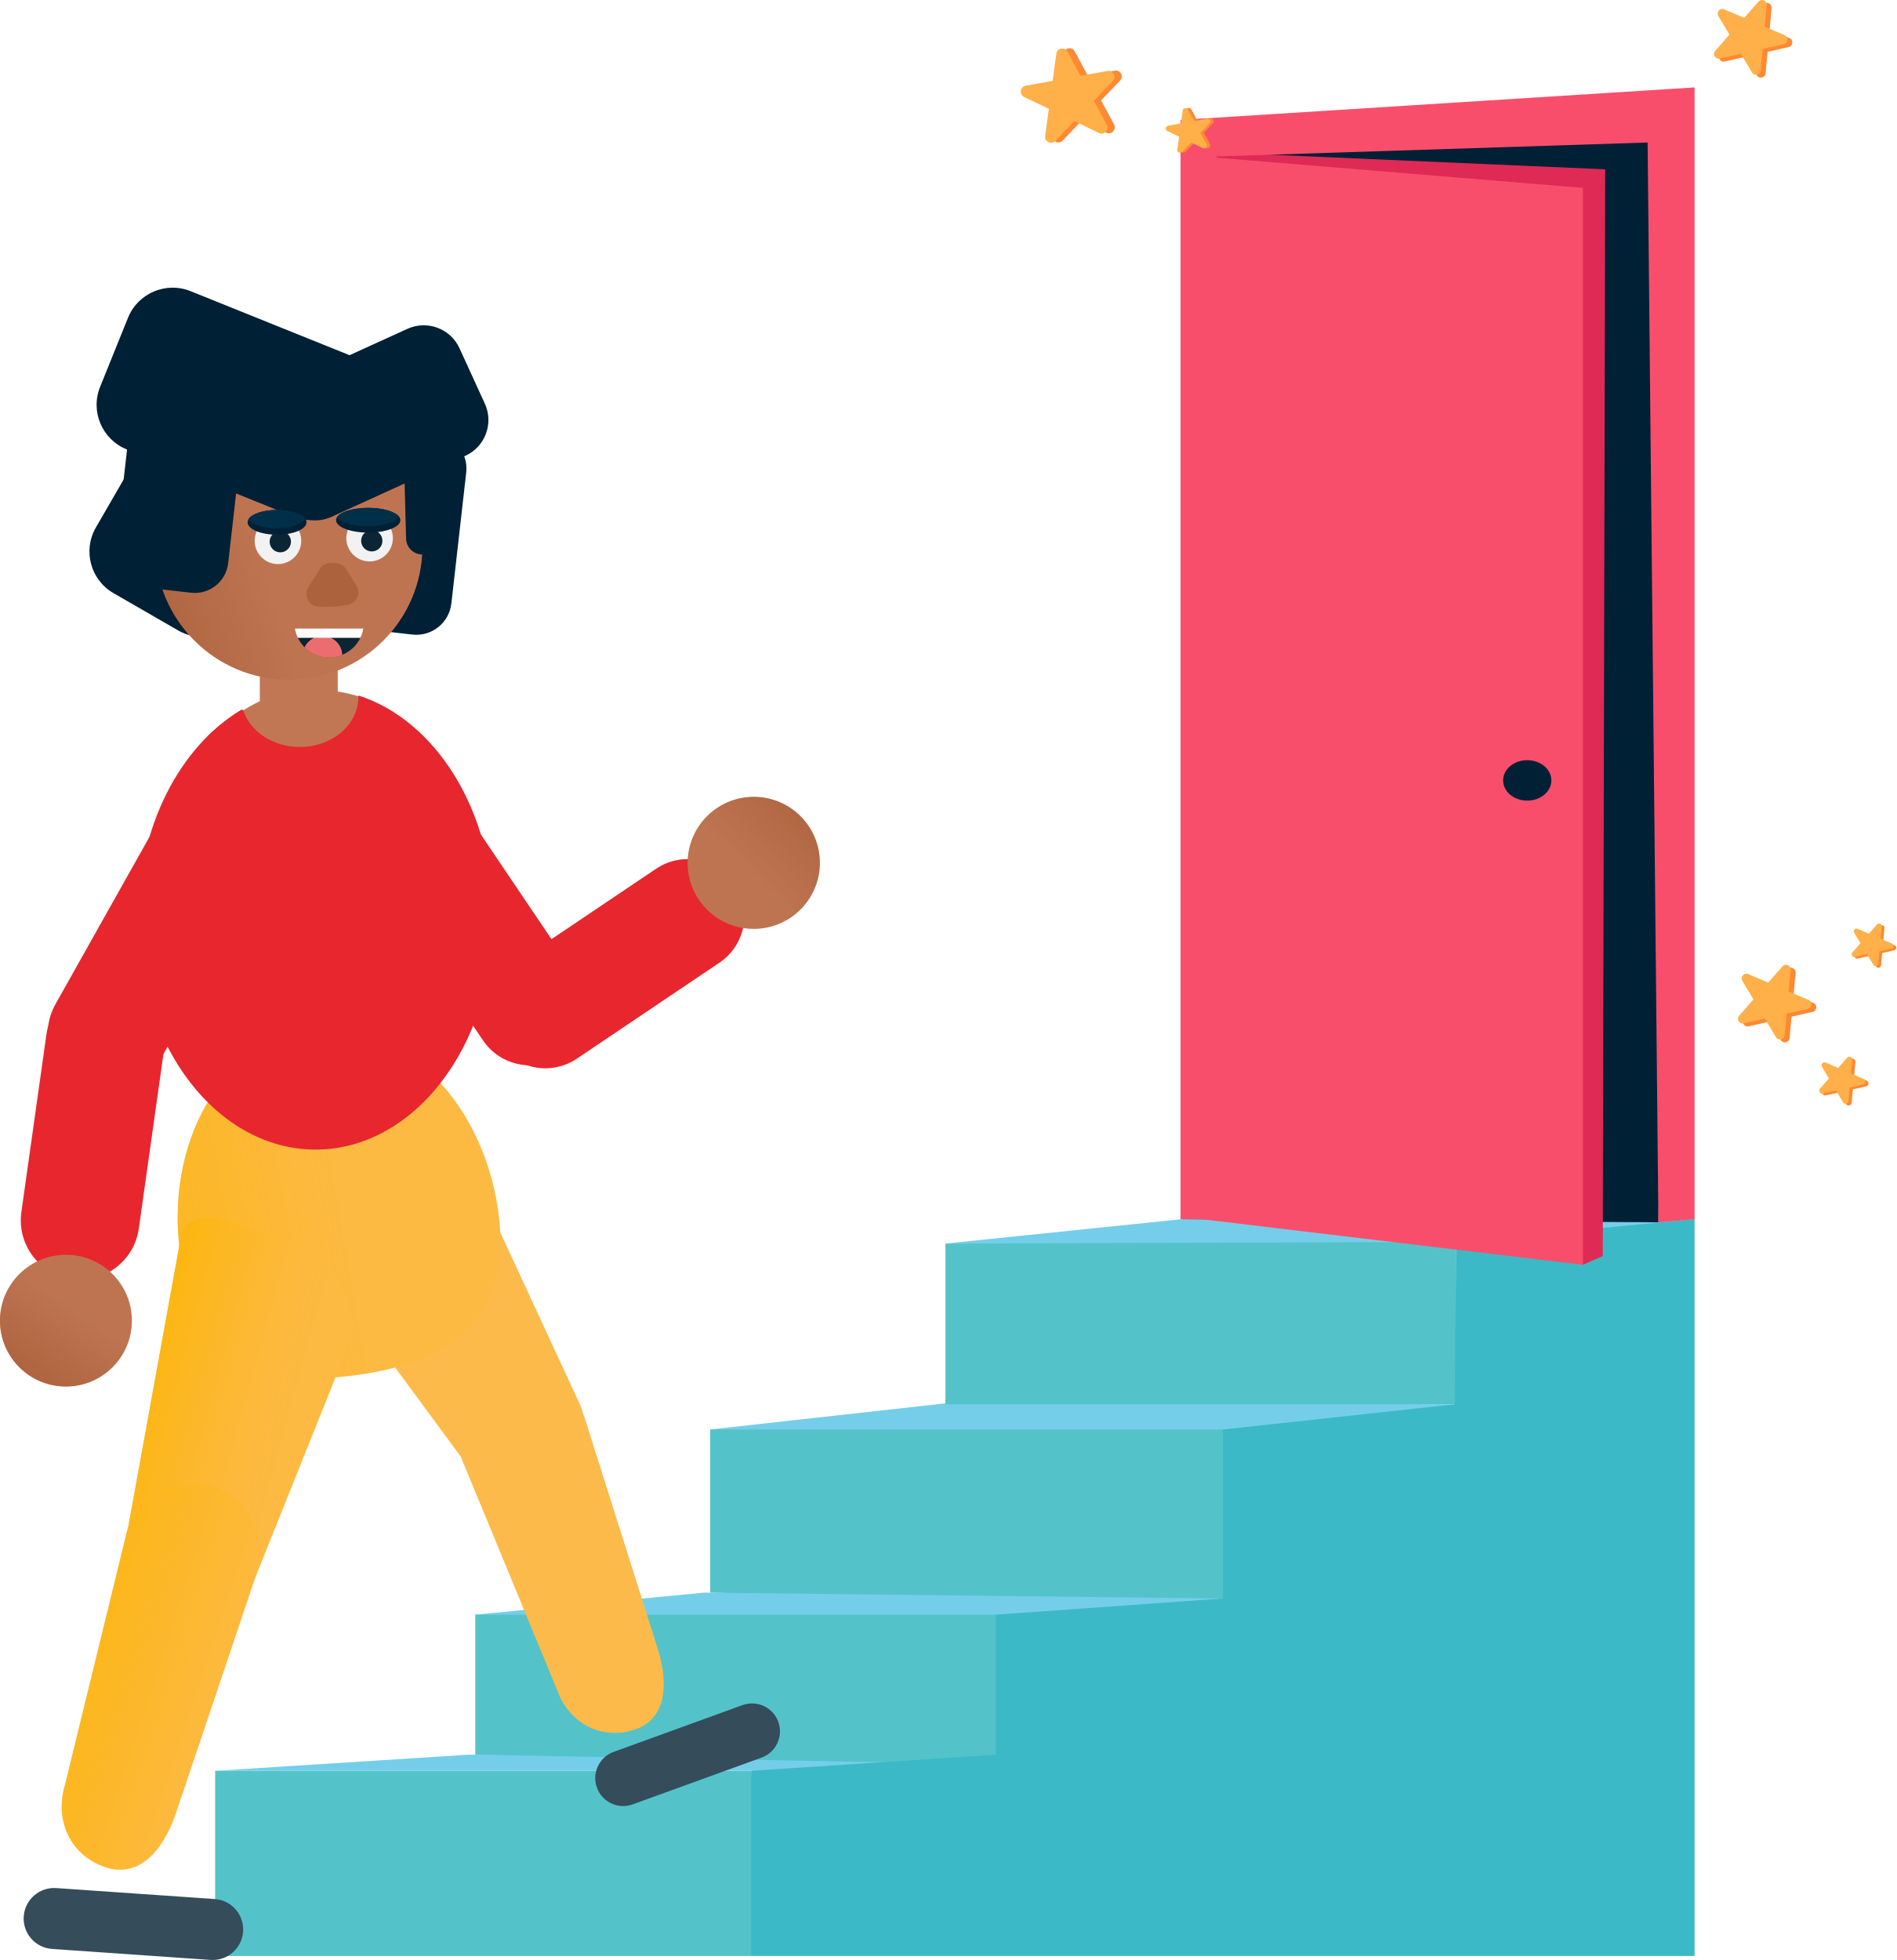
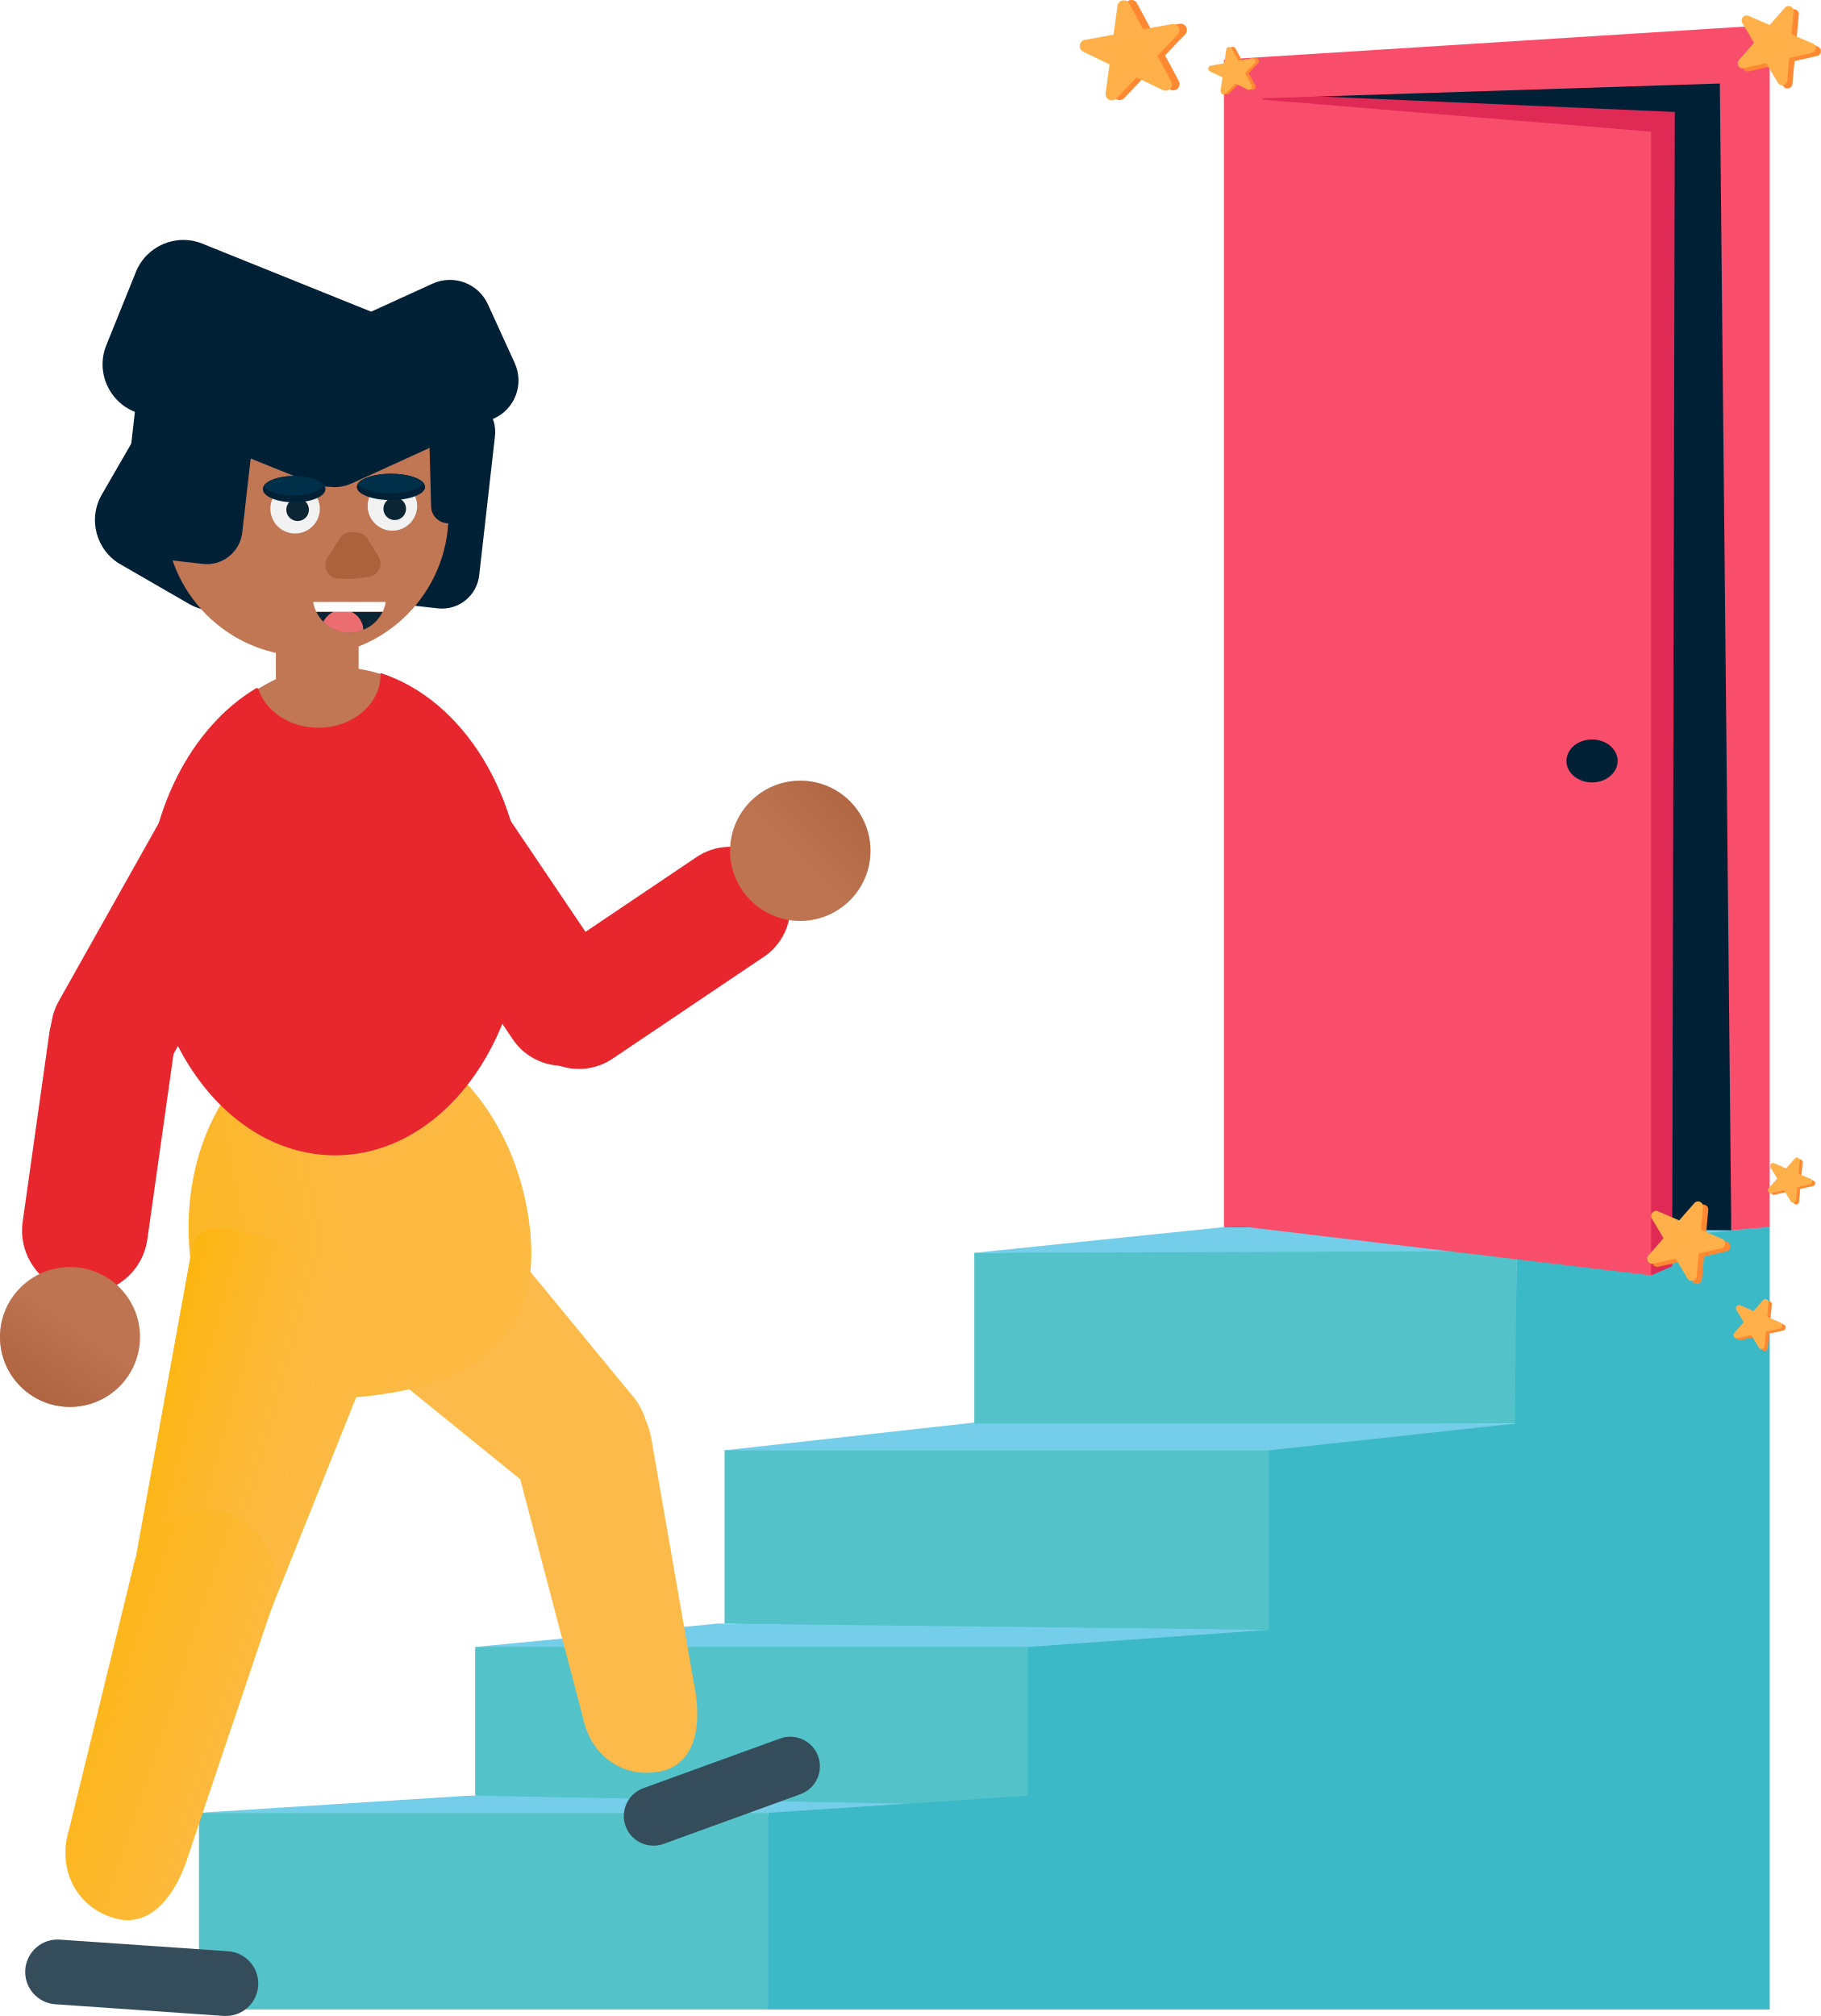
- <svg xmlns="http://www.w3.org/2000/svg" xmlns:xlink="http://www.w3.org/1999/xlink" id="Layer_2" data-name="Layer 2" viewBox="0 0 1196 1236">
+ <svg xmlns="http://www.w3.org/2000/svg" xmlns:xlink="http://www.w3.org/1999/xlink" id="Layer_2" data-name="Layer 2" viewBox="0 0 1445 1600">
  <defs>
    <style>
      .cls-1 {
        fill: #c17754;
      }

-       .cls-1, .cls-2, .cls-3, .cls-4, .cls-5, .cls-6, .cls-7, .cls-8, .cls-9, .cls-10, .cls-11, .cls-12, .cls-13, .cls-14, .cls-15, .cls-16, .cls-17, .cls-18, .cls-19, .cls-20, .cls-21, .cls-22, .cls-23, .cls-24, .cls-25, .cls-26 {
+       .cls-1, .cls-2, .cls-3, .cls-4, .cls-5, .cls-6, .cls-7, .cls-8, .cls-9, .cls-10, .cls-11, .cls-12, .cls-13, .cls-14, .cls-15, .cls-16, .cls-17, .cls-18, .cls-19, .cls-20, .cls-21, .cls-22, .cls-23, .cls-24, .cls-25 {
        stroke-width: 0px;
      }

      .cls-2 {
        fill: #002f49;
      }

      .cls-3 {
        fill: url(#linear-gradient);
      }

      .cls-4 {
        fill: #0c2535;
      }

      .cls-5 {
        fill: #f2f2f2;
      }

+       .cls-26 {
+         filter: url(#luminosity-noclip-5);
+       }
+ 
      .cls-6 {
-         fill: url(#linear-gradient-6);
+         fill: #3cb9c6;
      }

      .cls-27 {
-         filter: url(#luminosity-noclip-5);
+         mask: url(#mask-2);
      }

      .cls-7 {
-         fill: #3cb9c6;
+         fill: #74ceea;
      }

      .cls-28 {
-         mask: url(#mask-2);
+         mask: url(#mask-3);
      }

      .cls-8 {
-         fill: #74ceea;
+         fill: url(#linear-gradient-5);
+       }
+ 
+       .cls-9 {
+         fill: #fefefe;
+       }
+ 
+       .cls-10 {
+         fill: #fb836a;
+       }
+ 
+       .cls-11 {
+         fill: #ad623e;
+       }
+ 
+       .cls-12 {
+         fill: #53c3c9;
+       }
+ 
+       .cls-13 {
+         fill: #354c5a;
+       }
+ 
+       .cls-14 {
+         fill: url(#linear-gradient-2);
      }

      .cls-29 {
-         mask: url(#mask-3);
-       }
- 
-       .cls-9 {
-         fill: url(#linear-gradient-5);
-       }
- 
-       .cls-10 {
-         fill: #fefefe;
-       }
- 
-       .cls-11 {
-         fill: #fb836a;
-       }
- 
-       .cls-12 {
-         fill: #ad623e;
+         filter: url(#luminosity-noclip-4);
      }

      .cls-30 {
-         mask: url(#mask-5);
-       }
- 
-       .cls-13 {
-         fill: #53c3c9;
-       }
- 
-       .cls-14 {
-         fill: #354c5a;
+         mask: url(#mask-4);
      }

      .cls-15 {
-         fill: url(#linear-gradient-2);
+         fill: url(#linear-gradient-3);
+       }
+ 
+       .cls-16 {
+         fill: #fdb500;
+       }
+ 
+       .cls-17 {
+         fill: #f94e6b;
+       }
+ 
+       .cls-18 {
+         fill: #f83;
+       }
+ 
+       .cls-19 {
+         fill: #002036;
+       }
+ 
+       .cls-20 {
+         fill: #ec6d6f;
+       }
+ 
+       .cls-21 {
+         fill: #ffb049;
+       }
+ 
+       .cls-22 {
+         fill: #de2a55;
      }

      .cls-31 {
-         filter: url(#luminosity-noclip-4);
+         filter: url(#luminosity-noclip);
      }

      .cls-32 {
-         filter: url(#luminosity-noclip-6);
+         mask: url(#mask-1);
      }

      .cls-33 {
-         mask: url(#mask-4);
-       }
- 
-       .cls-16 {
-         fill: url(#linear-gradient-3);
-       }
- 
-       .cls-17 {
-         fill: #fdb500;
-       }
- 
-       .cls-18 {
-         fill: #f94e6b;
-       }
- 
-       .cls-19 {
-         fill: #f83;
-       }
- 
-       .cls-20 {
-         fill: #002036;
-       }
- 
-       .cls-21 {
-         fill: #ec6d6f;
-       }
- 
-       .cls-22 {
-         fill: #ffb049;
+         mask: url(#mask);
      }

      .cls-23 {
-         fill: #de2a55;
+         fill: #fcba4b;
      }

      .cls-34 {
-         filter: url(#luminosity-noclip);
+         filter: url(#luminosity-noclip-2);
+       }
+ 
+       .cls-24 {
+         fill: url(#linear-gradient-4);
+       }
+ 
+       .cls-25 {
+         fill: #e8262e;
      }

      .cls-35 {
-         mask: url(#mask-1);
-       }
- 
-       .cls-36 {
-         mask: url(#mask);
-       }
- 
-       .cls-24 {
-         fill: #fcba4b;
-       }
- 
-       .cls-37 {
-         filter: url(#luminosity-noclip-2);
-       }
- 
-       .cls-25 {
-         fill: url(#linear-gradient-4);
-       }
- 
-       .cls-26 {
-         fill: #e8262e;
-       }
- 
-       .cls-38 {
        filter: url(#luminosity-noclip-3);
      }
    </style>
-     <filter id="luminosity-noclip" x="100.89" y="648.34" width="261.11" height="260.08" color-interpolation-filters="sRGB" filterUnits="userSpaceOnUse">
-       <feFlood flood-color="#fff" result="bg" />
-       <feBlend in="SourceGraphic" in2="bg" />
-     </filter>
-     <linearGradient id="linear-gradient" x1="-2.59" y1="821.47" x2="269.07" y2="774.01" gradientUnits="userSpaceOnUse">
+     <filter id="luminosity-noclip" x="134.78" y="814.52" width="348.81" height="347.62" color-interpolation-filters="sRGB" filterUnits="userSpaceOnUse">
+       <feFlood flood-color="#fff" result="bg" />
+       <feBlend in="SourceGraphic" in2="bg" />
+     </filter>
+     <linearGradient id="linear-gradient" x1="-3.48" y1="1045.91" x2="359.45" y2="982.5" gradientUnits="userSpaceOnUse">
      <stop offset="0" stop-color="#fff" />
      <stop offset=".44" stop-color="#858383" />
      <stop offset=".81" stop-color="#231f20" />
    </linearGradient>
-     <mask id="mask" x="100.89" y="648.34" width="261.11" height="260.08" maskUnits="userSpaceOnUse">
+     <mask id="mask" x="134.78" y="814.52" width="348.81" height="347.62" maskUnits="userSpaceOnUse">
+       <g class="cls-31">
+         <rect class="cls-3" x="134.78" y="820.42" width="348.81" height="341.73" />
+       </g>
+     </mask>
+     <filter id="luminosity-noclip-2" x="524.75" y="548.11" width="183.52" height="216.36" color-interpolation-filters="sRGB" filterUnits="userSpaceOnUse">
+       <feFlood flood-color="#fff" result="bg" />
+       <feBlend in="SourceGraphic" in2="bg" />
+     </filter>
+     <linearGradient id="linear-gradient-2" x1="673.29" y1="600.48" x2="593.72" y2="678.7" xlink:href="#linear-gradient" />
+     <mask id="mask-1" x="524.75" y="548.11" width="183.52" height="216.36" maskUnits="userSpaceOnUse">
      <g class="cls-34">
-         <rect class="cls-3" x="100.89" y="652.75" width="261.11" height="255.67" />
-       </g>
-     </mask>
-     <filter id="luminosity-noclip-2" x="392.81" y="449.02" width="137.37" height="161.87" color-interpolation-filters="sRGB" filterUnits="userSpaceOnUse">
-       <feFlood flood-color="#fff" result="bg" />
-       <feBlend in="SourceGraphic" in2="bg" />
-     </filter>
-     <linearGradient id="linear-gradient-2" x1="503.99" y1="488.18" x2="444.44" y2="546.72" xlink:href="#linear-gradient" />
-     <mask id="mask-1" x="392.81" y="449.02" width="137.37" height="161.87" maskUnits="userSpaceOnUse">
-       <g class="cls-37">
-         <rect class="cls-15" x="392.81" y="449.02" width="137.37" height="161.87" />
-       </g>
-     </mask>
-     <filter id="luminosity-noclip-3" x="-57.19" y="725.87" width="188.38" height="174.98" color-interpolation-filters="sRGB" filterUnits="userSpaceOnUse">
-       <feFlood flood-color="#fff" result="bg" />
-       <feBlend in="SourceGraphic" in2="bg" />
-     </filter>
-     <linearGradient id="linear-gradient-3" x1="-25.41" y1="903.48" x2="64.41" y2="773.79" gradientUnits="userSpaceOnUse">
+         <rect class="cls-14" x="524.75" y="548.11" width="183.52" height="216.36" />
+       </g>
+     </mask>
+     <filter id="luminosity-noclip-3" x="-76.4" y="918.15" width="251.66" height="233.89" color-interpolation-filters="sRGB" filterUnits="userSpaceOnUse">
+       <feFlood flood-color="#fff" result="bg" />
+       <feBlend in="SourceGraphic" in2="bg" />
+     </filter>
+     <linearGradient id="linear-gradient-3" x1="-33.97" y1="1155.52" x2="86.05" y2="982.22" gradientUnits="userSpaceOnUse">
      <stop offset=".3" stop-color="#fff" />
      <stop offset=".51" stop-color="#858383" />
      <stop offset=".68" stop-color="#231f20" />
    </linearGradient>
-     <mask id="mask-2" x="-57.19" y="725.87" width="188.38" height="174.98" maskUnits="userSpaceOnUse">
-       <g class="cls-38">
-         <rect class="cls-16" x="-57.19" y="725.87" width="188.38" height="174.98" />
-       </g>
-     </mask>
-     <filter id="luminosity-noclip-4" x="4.93" y="742.01" width="253.53" height="317.19" color-interpolation-filters="sRGB" filterUnits="userSpaceOnUse">
-       <feFlood flood-color="#fff" result="bg" />
-       <feBlend in="SourceGraphic" in2="bg" />
-     </filter>
-     <linearGradient id="linear-gradient-4" x1="64.54" y1="882.15" x2="176.62" y2="912.94" gradientUnits="userSpaceOnUse">
+     <mask id="mask-2" x="-76.4" y="918.15" width="251.66" height="233.89" maskUnits="userSpaceOnUse">
+       <g class="cls-35">
+         <rect class="cls-15" x="-76.4" y="918.15" width="251.66" height="233.89" />
+       </g>
+     </mask>
+     <filter id="luminosity-noclip-4" x="6.59" y="939.72" width="338.69" height="423.96" color-interpolation-filters="sRGB" filterUnits="userSpaceOnUse">
+       <feFlood flood-color="#fff" result="bg" />
+       <feBlend in="SourceGraphic" in2="bg" />
+     </filter>
+     <linearGradient id="linear-gradient-4" x1="86.21" y1="1127.05" x2="235.95" y2="1168.19" gradientUnits="userSpaceOnUse">
      <stop offset="0" stop-color="#fff" />
      <stop offset=".09" stop-color="#e3e2e3" />
      <stop offset=".34" stop-color="#9f9e9e" />
      <stop offset=".56" stop-color="#6a6768" />
      <stop offset=".75" stop-color="#434040" />
      <stop offset=".91" stop-color="#2b2728" />
      <stop offset="1" stop-color="#231f20" />
    </linearGradient>
-     <mask id="mask-3" x="4.93" y="742.01" width="253.53" height="317.19" maskUnits="userSpaceOnUse">
-       <g class="cls-31">
-         <rect class="cls-25" x="4.93" y="742.01" width="253.53" height="317.19" />
-       </g>
-     </mask>
-     <filter id="luminosity-noclip-5" x="-46.58" y="880.68" width="246.46" height="300.05" color-interpolation-filters="sRGB" filterUnits="userSpaceOnUse">
-       <feFlood flood-color="#fff" result="bg" />
-       <feBlend in="SourceGraphic" in2="bg" />
-     </filter>
-     <linearGradient id="linear-gradient-5" x1="-.85" y1="1005.3" x2="153.12" y2="1055.78" gradientUnits="userSpaceOnUse">
+     <mask id="mask-3" x="6.59" y="939.72" width="338.69" height="423.96" maskUnits="userSpaceOnUse">
+       <g class="cls-29">
+         <rect class="cls-24" x="6.59" y="939.72" width="338.69" height="423.96" />
+       </g>
+     </mask>
+     <filter id="luminosity-noclip-5" x="-62.23" y="1125.08" width="329.25" height="401.04" color-interpolation-filters="sRGB" filterUnits="userSpaceOnUse">
+       <feFlood flood-color="#fff" result="bg" />
+       <feBlend in="SourceGraphic" in2="bg" />
+     </filter>
+     <linearGradient id="linear-gradient-5" x1="-1.15" y1="1291.65" x2="204.57" y2="1359.1" gradientUnits="userSpaceOnUse">
      <stop offset="0" stop-color="#fff" />
      <stop offset=".54" stop-color="#858383" />
      <stop offset="1" stop-color="#231f20" />
    </linearGradient>
-     <mask id="mask-4" x="-46.58" y="880.68" width="246.46" height="300.05" maskUnits="userSpaceOnUse">
-       <g class="cls-27">
-         <rect class="cls-9" x="-46.58" y="880.68" width="246.46" height="300.05" />
-       </g>
-     </mask>
-     <filter id="luminosity-noclip-6" x="52.91" y="249.83" width="282.32" height="193.14" color-interpolation-filters="sRGB" filterUnits="userSpaceOnUse">
-       <feFlood flood-color="#fff" result="bg" />
-       <feBlend in="SourceGraphic" in2="bg" />
-     </filter>
-     <linearGradient id="linear-gradient-6" x1="81.81" y1="382.59" x2="189.86" y2="347.76" xlink:href="#linear-gradient" />
-     <mask id="mask-5" x="52.91" y="249.83" width="282.32" height="193.14" maskUnits="userSpaceOnUse">
-       <g class="cls-32">
-         <rect class="cls-6" x="52.91" y="249.83" width="282.32" height="193.14" />
+     <mask id="mask-4" x="-62.23" y="1125.08" width="329.25" height="401.04" maskUnits="userSpaceOnUse">
+       <g class="cls-26">
+         <rect class="cls-8" x="-62.23" y="1125.08" width="329.25" height="401.04" />
      </g>
    </mask>
  </defs>
  <g id="Layer_1-2" data-name="Layer 1">
    <g>
      <g>
-         <polygon class="cls-8" points="1046.92 786.69 1068.79 768.82 745.43 768.82 596.28 784.21 1046.92 786.69" />
-         <path class="cls-8" d="M480.54,950.31c-1.19-.4-32.61-48.85-32.61-48.85l149.95-16.68,319.58.79-135.43,26.21" />
-         <polyline class="cls-13" points="927.69 886.97 917.45 885.58 596.28 885.58 596.28 784.21 918.45 783.12 918.45 871.18" />
-         <polygon class="cls-13" points="790.77 943.56 771.28 901.46 447.92 901.46 447.92 1004.36 776.46 1011.86 790.77 943.56" />
-         <polygon class="cls-13" points="484.91 1220.76 473.78 1233.46 135.7 1233.46 135.7 1116.71 473.78 1116.71 484.91 1220.76" />
-         <polyline class="cls-8" points="320.05 1040.06 299.77 1018.22 444.15 1004.32 771.28 1008.04 664.89 1029.93" />
-         <polygon class="cls-8" points="656.74 1128.62 628.1 1106.53 295.59 1106.53 135.7 1116.71 473.78 1116.71 656.74 1128.62" />
-         <polyline class="cls-13" points="686.37 1116.71 628.1 1018.22 299.77 1018.22 299.77 1106.53 684.58 1113.68" />
-         <polygon class="cls-7" points="1068.79 768.82 1068.79 1233.46 473.78 1233.46 473.78 1116.71 628.1 1106.53 628.1 1018.22 771.28 1008.04 771.28 901.46 917.45 885.58 918.45 783.12 1068.79 768.82" />
-       </g>
-       <rect class="cls-14" x="372.86" y="1088.93" width="121.68" height="35.21" rx="17.61" ry="17.61" transform="translate(-351.55 214.41) rotate(-19.95)" />
-       <rect class="cls-14" x="14.8" y="1194.05" width="138.69" height="38.48" rx="19.24" ry="19.24" transform="translate(83.99 -2.91) rotate(3.96)" />
-       <path class="cls-24" d="M347.24,937.11h0c-19.91,10.62-44.66,3.12-55.3-16.76l-98.71-133.99c-10.64-19.87,23.17-45.92,43.08-56.54h0c19.91-10.62,54.23-3.6,64.86,16.28l62.85,135.79c10.64,19.87,3.12,44.6-16.78,55.22Z" />
-       <path class="cls-24" d="M400.73,1090.57h0c-21.33,7.35-42.21-4.07-49.57-25.37l-59.7-144.54c-7.36-21.3,3.96-44.53,25.29-51.88h0c21.33-7.35,44.6,3.95,51.96,25.25l45.24,142.87c7.36,21.3,8.11,46.32-13.22,53.67Z" />
-       <path class="cls-26" d="M304.62,656.04l-99.45-147.34c-11.05-16.37-6.72-38.58,9.67-49.61h0c16.37-11.02,38.58-6.7,49.62,9.65l99.45,147.34c11.05,16.37,6.72,38.58-9.67,49.61h0c-16.37,11.02-38.58,6.7-49.62-9.65Z" />
-       <path class="cls-26" d="M323.94,608.32l89.84-60.46c16.37-11.02,38.58-6.69,49.61,9.65h0c11.05,16.36,6.72,38.58-9.67,49.6l-89.84,60.46c-16.37,11.02-38.58,6.69-49.61-9.65h0c-11.05-16.36-6.72-38.58,9.67-49.6Z" />
-       <path class="cls-26" d="M34.96,633.3l91.04-162.02c10.1-17.98,32.88-24.38,50.88-14.3h.01c18.02,10.1,24.43,32.88,14.32,50.88l-91.04,162.02c-10.1,17.98-32.88,24.38-50.88,14.3h-.01c-18.02-10.1-24.43-32.88-14.32-50.88Z" />
-       <rect class="cls-26" x="-35.48" y="676.23" width="187.79" height="74.8" rx="37.37" ry="37.37" transform="translate(-656.38 671.73) rotate(-81.97)" />
-       <path class="cls-24" d="M314.04,762.52c10.41,70.7-31.63,96.18-86.92,104.29-55.29,8.11-102.89-4.2-113.3-74.9-10.41-70.7,25.98-134.6,81.27-142.72,55.29-8.11,108.55,42.62,118.96,113.33Z" />
-       <g class="cls-36">
-         <path class="cls-17" d="M314.04,762.52c10.41,70.7-31.63,96.18-86.92,104.29-55.29,8.11-102.89-4.2-113.3-74.9-10.41-70.7,25.98-134.6,81.27-142.72,55.29-8.11,108.55,42.62,118.96,113.33Z" />
-       </g>
-       <path class="cls-1" d="M226.95,440.56c0,17.76-16.95,32.16-37.87,32.16-17.88,0-34.78-8.86-38.75-23,3.77-2.2,9.57-5.8,13.54-7.46v-36.74h49.15v30.56c4.73.74,9.36,1.84,13.88,3.3.03.38.04.78.04,1.17Z" />
-       <path class="cls-26" d="M311.12,579.63c0,80.25-50.19,145.31-112.08,145.31s-112.09-65.06-112.09-145.31c0-58.55,26.7-109,65.19-132.01.53-.32,1.21-.04,1.4.55,4.35,13.2,18.62,22.88,35.56,22.88,20.4,0,36.92-14.05,36.92-31.36,0-.37-.01-.76-.04-1.14,48.88,15.64,85.13,72.87,85.13,141.08Z" />
-       <ellipse class="cls-1" cx="475.39" cy="544.14" rx="41.68" ry="41.62" />
-       <g class="cls-35">
-         <ellipse class="cls-12" cx="475.39" cy="544.14" rx="41.68" ry="41.62" />
-       </g>
-       <ellipse class="cls-1" cx="41.59" cy="832.82" rx="41.59" ry="41.52" />
+         <polygon class="cls-7" points="1375.19 997.65 1404.42 973.76 972.44 973.76 773.19 994.33 1375.19 997.65" />
+         <path class="cls-7" d="M618.57,1216.34c-1.59-.53-43.57-65.29-43.57-65.29l200.31-22.29,426.93,1.06-180.92,35.03" />
+         <polyline class="cls-12" points="1215.93 1131.68 1202.24 1129.82 773.19 1129.82 773.19 994.33 1203.57 992.87 1203.57 1110.58" />
+         <polygon class="cls-12" points="1033.01 1207.32 1006.98 1151.05 575 1151.05 575 1288.59 1013.89 1298.62 1033.01 1207.32" />
+         <polygon class="cls-12" points="624.42 1577.82 609.54 1594.81 157.91 1594.81 157.91 1438.75 609.54 1438.75 624.42 1577.82" />
+         <polyline class="cls-7" points="377.08 1307.11 569.96 1288.53 1006.98 1293.51 864.85 1322.77" />
+         <polygon class="cls-7" points="853.95 1454.67 815.7 1425.15 371.5 1425.15 157.91 1438.75 609.54 1438.75 853.95 1454.67" />
+         <polyline class="cls-12" points="893.54 1438.75 815.7 1307.11 377.08 1307.11 377.08 1425.15 891.15 1434.71" />
+         <polygon class="cls-6" points="1404.42 973.76 1404.42 1594.81 609.54 1594.81 609.54 1438.75 815.7 1425.15 815.7 1307.11 1006.98 1293.51 1006.98 1151.05 1202.24 1129.82 1203.57 992.87 1404.42 973.76" />
+       </g>
+       <rect class="cls-13" x="491.62" y="1398.02" width="162.56" height="47.06" rx="23.53" ry="23.53" transform="translate(-450.89 280.99) rotate(-19.96)" />
+       <rect class="cls-13" x="19.78" y="1543.93" width="185.28" height="51.44" rx="25.71" ry="25.71" transform="translate(108.72 -4.02) rotate(3.96)" />
+       <path class="cls-23" d="M497.07,1182.76h0c-22.15,20.45-56.68,19.09-77.13-3.02l-172.76-140.01c-20.45-22.12,14.48-67.2,36.63-87.65h0c22.15-20.45,68.88-22.94,89.33-.82l127.01,154.43c20.45,22.12,19.07,56.63-3.08,77.07Z" />
+       <path class="cls-23" d="M523.81,1405.91h0c-29.56,5.93-55.15-12.94-61.09-42.47l-53.22-202.12c-5.94-29.53,13.2-58.28,42.75-64.2h0c29.56-5.93,58.34,13.21,64.28,42.74l34.37,197.33c5.94,29.53,2.47,62.8-27.09,68.73Z" />
+       <path class="cls-25" d="M406.93,824.82l-132.86-196.94c-14.76-21.88-8.97-51.57,12.92-66.31h.01c21.87-14.73,51.54-8.96,66.28,12.9l132.86,196.94c14.76,21.88,8.97,51.57-12.92,66.31h-.01c-21.87,14.73-51.54,8.96-66.28-12.9Z" />
+       <path class="cls-25" d="M432.75,761.03l120.02-80.81c21.87-14.72,51.53-8.95,66.28,12.9h0c14.76,21.87,8.97,51.56-12.92,66.3l-120.02,80.81c-21.87,14.72-51.53,8.95-66.28-12.9h0c-14.76-21.87-8.97-51.56,12.92-66.3Z" />
+       <path class="cls-25" d="M46.7,794.43l121.62-216.56c13.5-24.04,43.93-32.59,67.98-19.11h.02c24.07,13.5,32.64,43.95,19.13,68.01l-121.62,216.56c-13.5,24.04-43.93,32.59-67.98,19.11h-.02c-24.07-13.5-32.64-43.95-19.13-68.01Z" />
+       <rect class="cls-25" x="-47.47" y="851.83" width="250.99" height="99.92" rx="49.94" ry="49.94" transform="translate(-825.82 853.09) rotate(-81.97)" />
+       <path class="cls-23" d="M419.53,967.14c13.9,94.5-42.26,128.55-116.12,139.39-73.86,10.85-137.46-5.61-151.36-100.12-13.9-94.5,34.7-179.91,108.56-190.75,73.86-10.85,145.01,56.97,158.92,151.48Z" />
+       <g class="cls-33">
+         <path class="cls-16" d="M419.53,967.14c13.9,94.5-42.26,128.55-116.12,139.39-73.86,10.85-137.46-5.61-151.36-100.12-13.9-94.5,34.7-179.91,108.56-190.75,73.86-10.85,145.01,56.97,158.92,151.48Z" />
+       </g>
+       <path class="cls-1" d="M303.19,536.81c0,23.74-22.64,42.99-50.59,42.99-23.88,0-46.46-11.84-51.76-30.74,5.04-2.94,12.79-7.75,18.09-9.96v-49.1h65.66v40.85c6.31.99,12.5,2.46,18.55,4.41.04.51.05,1.05.05,1.56Z" />
+       <path class="cls-25" d="M415.62,722.69c0,107.26-67.05,194.22-149.72,194.22s-149.74-86.96-149.74-194.22c0-78.26,35.67-145.69,87.08-176.45.71-.43,1.62-.06,1.88.73,5.81,17.64,24.88,30.59,47.5,30.59,27.25,0,49.33-18.77,49.33-41.92,0-.5-.02-1.02-.05-1.52,65.3,20.9,113.73,97.4,113.73,188.57Z" />
+       <ellipse class="cls-1" cx="635.07" cy="675.25" rx="55.69" ry="55.63" />
+       <g class="cls-32">
+         <ellipse class="cls-11" cx="635.07" cy="675.25" rx="55.69" ry="55.63" />
+       </g>
+       <ellipse class="cls-1" cx="55.56" cy="1061.1" rx="55.55" ry="55.5" />
+       <g class="cls-27">
+         <ellipse class="cls-11" cx="55.56" cy="1061.1" rx="55.55" ry="55.5" />
+       </g>
+       <polyline class="cls-19" points="971.87 973.76 971.87 62.63 1388.65 37.15 1373.93 976.42" />
+       <polygon class="cls-22" points="1298.03 997.65 1310.3 1012.2 1327.04 1004.92 1329.1 88.85 994.85 74.27 1235.96 323.74 1298.03 997.65" />
+       <polygon class="cls-17" points="1404.42 973.76 1373.93 976.42 1364.83 66.27 1001.77 78.01 1001.77 973.76 971.31 973.76 971.31 62.63 971.31 47.24 985.64 46.33 1388.29 20.85 1404.42 19.83 1404.42 37.15 1404.42 973.76" />
+       <polygon class="cls-17" points="988.78 78.01 1310.3 104.51 1310.3 1012.2 988.78 973.76 988.78 78.01" />
+       <ellipse class="cls-19" cx="1263.41" cy="603.94" rx="20.32" ry="17.04" />
+       <g>
+         <path class="cls-18" d="M1427.52,11.58l-1.68,18.16,16.76,7.2c3.53,1.52,3.05,6.66-.69,7.5l-17.79,4.02-1.68,18.16c-.35,3.82-5.39,4.96-7.35,1.66l-9.33-15.68-17.8,4.02c-3.74.85-6.38-3.6-3.85-6.48l12.03-13.7-9.32-15.67c-1.96-3.3,1.44-7.18,4.97-5.67l16.77,7.2,12.04-13.71c2.53-2.88,7.27-.84,6.92,2.98Z" />
+         <path class="cls-21" d="M1423.38,9.1l-1.68,18.16,16.76,7.2c3.53,1.52,3.05,6.66-.69,7.5l-17.79,4.02-1.68,18.16c-.35,3.82-5.39,4.96-7.35,1.66l-9.33-15.68-17.8,4.02c-3.74.85-6.38-3.6-3.85-6.48l12.03-13.7-9.32-15.67c-1.96-3.3,1.44-7.18,4.97-5.67l16.77,7.2,12.04-13.71c2.53-2.88,7.27-.84,6.92,2.98Z" />
+       </g>
+       <g>
+         <path class="cls-18" d="M1355.67,960.32l-1.68,18.16,16.76,7.2c3.53,1.52,3.05,6.66-.69,7.5l-17.79,4.02-1.68,18.16c-.35,3.82-5.39,4.96-7.35,1.66l-9.33-15.68-17.8,4.02c-3.74.85-6.38-3.6-3.85-6.48l12.03-13.7-9.32-15.67c-1.96-3.3,1.44-7.18,4.97-5.67l16.77,7.2,12.04-13.71c2.53-2.88,7.27-.84,6.92,2.98Z" />
+         <path class="cls-21" d="M1351.53,957.85l-1.68,18.16,16.76,7.2c3.53,1.52,3.05,6.66-.69,7.5l-17.79,4.02-1.68,18.16c-.35,3.82-5.39,4.96-7.35,1.66l-9.33-15.68-17.8,4.02c-3.74.85-6.38-3.6-3.85-6.48l12.03-13.7-9.32-15.67c-1.96-3.3,1.44-7.18,4.97-5.67l16.77,7.2,12.04-13.71c2.53-2.88,7.27-.84,6.92,2.98Z" />
+       </g>
+       <g>
+         <path class="cls-18" d="M1406.09,1035.27l-1.05,11.42,10.54,4.53c2.22.95,1.92,4.19-.43,4.72l-11.19,2.53-1.05,11.42c-.22,2.4-3.39,3.12-4.62,1.05l-5.87-9.86-11.2,2.53c-2.35.53-4.01-2.26-2.42-4.08l7.57-8.62-5.86-9.85c-1.23-2.07.91-4.52,3.12-3.56l10.55,4.53,7.57-8.62c1.59-1.81,4.58-.53,4.35,1.87Z" />
+         <path class="cls-21" d="M1403.48,1033.71l-1.05,11.42,10.54,4.53c2.22.95,1.92,4.19-.43,4.72l-11.19,2.53-1.05,11.42c-.22,2.4-3.39,3.12-4.62,1.05l-5.87-9.86-11.2,2.53c-2.35.53-4.01-2.26-2.42-4.08l7.57-8.62-5.86-9.85c-1.23-2.07.91-4.52,3.12-3.56l10.55,4.53,7.57-8.62c1.59-1.81,4.58-.53,4.35,1.87Z" />
+       </g>
+       <g>
+         <path class="cls-18" d="M1430.57,922.59l-.95,10.34,9.54,4.1c2.01.86,1.74,3.79-.39,4.27l-10.13,2.29-.95,10.34c-.2,2.18-3.07,2.82-4.19.95l-5.31-8.93-10.14,2.29c-2.13.48-3.64-2.05-2.19-3.69l6.85-7.8-5.31-8.92c-1.12-1.88.82-4.09,2.83-3.23l9.55,4.1,6.86-7.81c1.44-1.64,4.14-.48,3.94,1.7Z" />
+         <path class="cls-21" d="M1428.21,921.18l-.95,10.34,9.54,4.1c2.01.86,1.74,3.79-.39,4.27l-10.13,2.29-.95,10.34c-.2,2.18-3.07,2.82-4.19.95l-5.31-8.93-10.14,2.29c-2.13.48-3.64-2.05-2.19-3.69l6.85-7.8-5.31-8.92c-1.12-1.88.82-4.09,2.83-3.23l9.55,4.1,6.86-7.81c1.44-1.64,4.14-.48,3.94,1.7Z" />
+       </g>
+       <g>
+         <path class="cls-18" d="M902.32,2.64l10.95,20.34,22.74-4.11c4.78-.87,7.88,4.9,4.52,8.41l-15.97,16.68,10.94,20.33c2.3,4.28-2.22,9.01-6.6,6.9l-20.82-10.03-15.98,16.69c-3.36,3.51-9.25.67-8.6-4.15l3.11-22.88-20.81-10.02c-4.38-2.11-3.5-8.59,1.28-9.46l22.73-4.11,3.11-22.89c.65-4.81,7.09-5.98,9.39-1.7Z" />
+         <path class="cls-21" d="M896.22,2.92l10.95,20.34,22.74-4.11c4.78-.87,7.88,4.9,4.52,8.41l-15.97,16.68,10.94,20.33c2.3,4.28-2.22,9.01-6.6,6.9l-20.82-10.03-15.98,16.69c-3.36,3.51-9.25.67-8.6-4.15l3.11-22.88-20.81-10.02c-4.38-2.11-3.5-8.59,1.28-9.46l22.73-4.11,3.11-22.89c.65-4.81,7.09-5.98,9.39-1.7Z" />
+       </g>
+       <g>
+         <path class="cls-18" d="M980.43,38.4l5.19,9.65,10.78-1.95c2.27-.41,3.74,2.32,2.14,3.99l-7.57,7.91,5.19,9.64c1.09,2.03-1.05,4.27-3.13,3.27l-9.87-4.75-7.58,7.91c-1.59,1.66-4.39.32-4.08-1.97l1.47-10.85-9.87-4.75c-2.08-1-1.66-4.07.61-4.48l10.78-1.95,1.48-10.85c.31-2.28,3.36-2.84,4.45-.81Z" />
+         <path class="cls-21" d="M977.54,38.53l5.19,9.65,10.78-1.95c2.27-.41,3.74,2.32,2.14,3.99l-7.57,7.91,5.19,9.64c1.09,2.03-1.05,4.27-3.13,3.27l-9.87-4.75-7.58,7.91c-1.59,1.66-4.39.32-4.08-1.97l1.47-10.85-9.87-4.75c-2.08-1-1.66-4.07.61-4.48l10.78-1.95,1.48-10.85c.31-2.28,3.36-2.84,4.45-.81Z" />
+       </g>
+       <path class="cls-23" d="M143.82,1310.15h0c-30.09-10.06-46.33-42.59-36.26-72.65l45.4-249.99c10.07-30.06,65.8-.97,95.89,9.09h0c30.09,10.06,56.05,51.89,45.98,81.95l-78.29,195.39c-10.07,30.06-42.63,46.28-72.73,36.22Z" />
      <g class="cls-28">
-         <ellipse class="cls-12" cx="41.59" cy="832.82" rx="41.59" ry="41.52" />
-       </g>
-       <polyline class="cls-20" points="745 768.82 745 87.14 1056.99 68.08 1045.97 770.81" />
-       <polygon class="cls-23" points="989.16 786.69 998.34 797.58 1010.87 792.13 1012.41 106.76 762.21 95.85 942.69 282.5 989.16 786.69" />
-       <polygon class="cls-18" points="1068.79 768.82 1045.97 770.81 1039.16 89.87 767.38 98.65 767.38 768.82 744.58 768.82 744.58 87.14 744.58 75.63 755.31 74.95 1056.72 55.89 1068.79 55.13 1068.79 68.08 1068.79 768.82" />
-       <polygon class="cls-18" points="757.66 98.65 998.34 118.48 998.34 797.58 757.66 768.82 757.66 98.65" />
-       <ellipse class="cls-20" cx="963.24" cy="492.13" rx="15.21" ry="12.75" />
-       <g>
-         <path class="cls-19" d="M1117.36,5.1l-1.25,13.58,12.54,5.38c2.64,1.13,2.29,4.98-.52,5.62l-13.32,3-1.25,13.59c-.26,2.86-4.03,3.71-5.5,1.24l-6.99-11.73-13.32,3.01c-2.8.63-4.78-2.69-2.88-4.85l9-10.25-6.98-11.72c-1.47-2.47,1.08-5.37,3.72-4.24l12.55,5.39,9.02-10.26c1.9-2.16,5.44-.63,5.18,2.23Z" />
-         <path class="cls-22" d="M1114.27,3.25l-1.25,13.58,12.54,5.38c2.64,1.13,2.29,4.98-.52,5.62l-13.32,3-1.25,13.59c-.26,2.86-4.03,3.71-5.5,1.24l-6.99-11.73-13.32,3.01c-2.8.63-4.78-2.69-2.88-4.85l9-10.25-6.98-11.72c-1.47-2.47,1.08-5.37,3.72-4.24l12.55,5.39,9.02-10.26c1.9-2.16,5.44-.63,5.18,2.23Z" />
-       </g>
-       <g>
-         <path class="cls-19" d="M1132.48,613.51l-1.25,13.58,12.54,5.38c2.64,1.13,2.29,4.98-.52,5.62l-13.32,3-1.25,13.59c-.26,2.86-4.03,3.71-5.5,1.24l-6.99-11.73-13.32,3.01c-2.8.63-4.78-2.69-2.88-4.85l9-10.25-6.98-11.72c-1.47-2.47,1.08-5.37,3.72-4.24l12.55,5.39,9.02-10.26c1.9-2.16,5.44-.63,5.18,2.23Z" />
-         <path class="cls-22" d="M1129.38,611.65l-1.25,13.58,12.54,5.38c2.64,1.13,2.29,4.98-.52,5.62l-13.32,3-1.25,13.59c-.26,2.86-4.03,3.71-5.5,1.24l-6.99-11.73-13.32,3.01c-2.8.63-4.78-2.69-2.88-4.85l9-10.25-6.98-11.72c-1.47-2.47,1.08-5.37,3.72-4.24l12.55,5.39,9.02-10.26c1.9-2.16,5.44-.63,5.18,2.23Z" />
-       </g>
-       <g>
-         <path class="cls-19" d="M1170.22,669.58l-.79,8.54,7.89,3.39c1.66.71,1.44,3.13-.33,3.53l-8.38,1.89-.79,8.55c-.17,1.8-2.54,2.33-3.46.78l-4.39-7.38-8.38,1.89c-1.76.4-3-1.69-1.81-3.05l5.66-6.44-4.39-7.37c-.92-1.55.68-3.38,2.34-2.67l7.89,3.39,5.67-6.45c1.19-1.36,3.42-.4,3.26,1.4Z" />
-         <path class="cls-22" d="M1168.27,668.41l-.79,8.54,7.89,3.39c1.66.71,1.44,3.13-.33,3.53l-8.38,1.89-.79,8.55c-.17,1.8-2.54,2.33-3.46.78l-4.39-7.38-8.38,1.89c-1.76.4-3-1.69-1.81-3.05l5.66-6.44-4.39-7.37c-.92-1.55.68-3.38,2.34-2.67l7.89,3.39,5.67-6.45c1.19-1.36,3.42-.4,3.26,1.4Z" />
-       </g>
-       <g>
-         <path class="cls-19" d="M1188.55,585.28l-.71,7.74,7.14,3.07c1.5.65,1.3,2.84-.29,3.2l-7.59,1.71-.71,7.74c-.15,1.63-2.3,2.11-3.13.71l-3.98-6.68-7.59,1.71c-1.6.36-2.72-1.53-1.64-2.76l5.13-5.84-3.97-6.68c-.84-1.41.61-3.06,2.12-2.42l7.15,3.07,5.14-5.84c1.08-1.23,3.1-.36,2.95,1.27Z" />
-         <path class="cls-22" d="M1186.78,584.22l-.71,7.74,7.14,3.07c1.5.65,1.3,2.84-.29,3.2l-7.59,1.71-.71,7.74c-.15,1.63-2.3,2.11-3.13.71l-3.98-6.68-7.59,1.71c-1.6.36-2.72-1.53-1.64-2.76l5.13-5.84-3.97-6.68c-.84-1.41.61-3.06,2.12-2.42l7.15,3.07,5.14-5.84c1.08-1.23,3.1-.36,2.95,1.27Z" />
-       </g>
-       <g>
-         <path class="cls-19" d="M677.82,32.4l8.2,15.22,17.02-3.08c3.58-.65,5.9,3.67,3.38,6.29l-11.95,12.47,8.19,15.21c1.72,3.2-1.66,6.74-4.93,5.16l-15.59-7.5-11.97,12.49c-2.52,2.63-6.92.5-6.43-3.1l2.33-17.12-15.57-7.5c-3.28-1.58-2.62-6.43.96-7.08l17.01-3.08,2.33-17.12c.49-3.6,5.3-4.48,7.03-1.27Z" />
-         <path class="cls-22" d="M673.25,32.61l8.2,15.22,17.02-3.08c3.58-.65,5.9,3.67,3.38,6.29l-11.95,12.47,8.19,15.21c1.72,3.2-1.66,6.74-4.93,5.16l-15.59-7.5-11.97,12.49c-2.52,2.63-6.92.5-6.43-3.1l2.33-17.12-15.57-7.5c-3.28-1.58-2.62-6.43.96-7.08l17.01-3.08,2.33-17.12c.49-3.6,5.3-4.48,7.03-1.27Z" />
-       </g>
-       <g>
-         <path class="cls-19" d="M751.41,69.01l3.89,7.22,8.07-1.46c1.7-.31,2.8,1.74,1.6,2.98l-5.67,5.91,3.88,7.21c.82,1.52-.79,3.2-2.34,2.45l-7.39-3.56-5.67,5.92c-1.19,1.24-3.28.24-3.05-1.47l1.1-8.12-7.38-3.55c-1.55-.75-1.24-3.05.46-3.36l8.07-1.46,1.1-8.12c.23-1.71,2.51-2.12,3.33-.6Z" />
-         <path class="cls-22" d="M749.24,69.11l3.89,7.22,8.07-1.46c1.7-.31,2.8,1.74,1.6,2.98l-5.67,5.91,3.88,7.21c.82,1.52-.79,3.2-2.34,2.45l-7.39-3.56-5.67,5.92c-1.19,1.24-3.28.24-3.05-1.47l1.1-8.12-7.38-3.55c-1.55-.75-1.24-3.05.46-3.36l8.07-1.46,1.1-8.12c.23-1.71,2.51-2.12,3.33-.6Z" />
-       </g>
-       <path class="cls-24" d="M107.66,1019.15h0c-22.53-7.53-34.68-31.86-27.14-54.36l33.98-187.03c7.54-22.49,49.25-.73,71.78,6.8h0c22.53,7.53,41.96,38.82,34.42,61.31l-58.6,146.18c-7.54,22.49-31.91,34.63-54.44,27.1Z" />
-       <g class="cls-29">
-         <path class="cls-17" d="M107.66,1019.15h0c-22.53-7.53-34.68-31.86-27.14-54.36l33.98-187.03c7.54-22.49,49.25-.73,71.78,6.8h0c22.53,7.53,41.96,38.82,34.42,61.31l-58.6,146.18c-7.54,22.49-31.91,34.63-54.44,27.1Z" />
-       </g>
-       <path class="cls-24" d="M67.4,1177.74h0c-22.71-6.97-33.35-29.62-26.37-52.29l39.08-159.88c6.98-22.67,31.04-35.41,53.75-28.44h0c22.71,6.97,35.46,31,28.48,53.67l-50.34,149.5c-6.98,22.67-21.89,44.4-44.6,37.44Z" />
-       <g class="cls-33">
-         <path class="cls-17" d="M67.4,1177.74h0c-22.71-6.97-33.35-29.62-26.37-52.29l39.08-159.88c6.98-22.67,31.04-35.41,53.75-28.44h0c22.71,6.97,35.46,31,28.48,53.67l-50.34,149.5c-6.98,22.67-21.89,44.4-44.6,37.44Z" />
-       </g>
-       <rect class="cls-20" x="210.58" y="271.03" width="79.01" height="127.61" rx="22.25" ry="22.25" transform="translate(460.87 695.7) rotate(-173.53)" />
-       <path class="cls-20" d="M112.33,397.54l-40.73-23.48c-14.53-8.37-19.5-26.93-11.11-41.44l56.78-98.19c8.38-14.5,26.93-19.46,41.45-11.1l40.73,23.48c14.53,8.37,19.5,26.93,11.11,41.44l-56.78,98.19c-8.38,14.5-26.93,19.46-41.45,11.1Z" />
-       <ellipse class="cls-1" cx="182.22" cy="344.53" rx="84.21" ry="84.09" />
+         <path class="cls-16" d="M143.82,1310.15h0c-30.09-10.06-46.33-42.59-36.26-72.65l45.4-249.99c10.07-30.06,65.8-.97,95.89,9.09h0c30.09,10.06,56.05,51.89,45.98,81.95l-78.29,195.39c-10.07,30.06-42.63,46.28-72.73,36.22Z" />
+       </g>
+       <path class="cls-23" d="M90.04,1522.13h0c-30.34-9.31-44.55-39.59-35.23-69.89l52.2-213.69c9.32-30.31,41.47-47.32,71.8-38.01h0c30.34,9.31,47.37,41.43,38.05,71.73l-67.25,199.82c-9.32,30.31-29.24,59.35-59.58,50.04Z" />
      <g class="cls-30">
-         <ellipse class="cls-12" cx="182.22" cy="344.53" rx="84.21" ry="84.09" />
-       </g>
-       <path class="cls-20" d="M305.79,254.55l-15.97-34.92c-5.69-12.45-20.41-17.94-32.88-12.26l-36.47,16.62-100.25-40.37c-15.54-6.26-33.22,1.25-39.49,16.78l-17.58,43.53c-6.28,15.54,1.25,33.22,16.8,39.48l.19.08-7.23,63.59c-1.32,11.61,7.03,22.1,18.64,23.42l28.95,3.28c11.61,1.32,22.09-7.03,23.41-18.64l5-43.95,36.37,14.65c3.52,1.42,7.16,2.12,10.74,2.19,4.3.47,8.78-.17,13-2.09l46.18-21.05.92,34.81c.15,5.65,4.85,10.11,10.5,9.96l7.96-.21c5.65-.15,10.11-4.85,9.96-10.5l-1.23-46.87,10.22-4.66c12.48-5.69,17.97-20.41,12.27-32.87Z" />
-       <g>
-         <ellipse class="cls-5" cx="175.31" cy="341.04" rx="14.69" ry="14.67" />
-         <ellipse class="cls-4" cx="176.79" cy="341.6" rx="6.72" ry="6.71" />
-         <path class="cls-20" d="M156.16,329.37c0,4.34,8.3,7.83,18.57,7.83,10.27,0,18.57-3.49,18.57-7.83,0-.8-.27-1.55-.8-2.28-2.31-3.2-9.38-5.53-17.77-5.53-8.87,0-16.28,2.6-18.11,6.1-.3.55-.46,1.12-.46,1.71Z" />
-         <ellipse class="cls-5" cx="233.1" cy="339.37" rx="14.69" ry="14.67" />
-         <ellipse class="cls-4" cx="234.49" cy="341.03" rx="6.72" ry="6.71" />
-         <path class="cls-20" d="M211.96,328.04c0,4.32,9.08,7.83,20.28,7.83,11.21,0,20.28-3.52,20.28-7.83,0-.8-.3-1.55-.87-2.26-2.49-3.22-10.25-5.55-19.42-5.55-9.65,0-17.75,2.6-19.78,6.07-.32.55-.5,1.14-.5,1.74Z" />
-         <path class="cls-2" d="M156.62,327.66c2.31,3.2,9.38,5.53,17.75,5.53,8.87,0,16.28-2.6,18.13-6.1-2.31-3.2-9.38-5.53-17.77-5.53-8.87,0-16.28,2.6-18.11,6.1Z" />
-         <path class="cls-2" d="M212.46,326.31c2.52,3.22,10.25,5.55,19.42,5.55,9.65,0,17.72-2.6,19.78-6.07-2.49-3.22-10.25-5.55-19.42-5.55-9.65,0-17.75,2.6-19.78,6.07Z" />
-         <path class="cls-12" d="M218.35,358.9c1.72,2.79,4.19,6.75,6.45,10.37,3,4.8.2,11.06-5.36,12.12-4.99.95-11.41,1.63-18.71,1.13-6.1-.42-9.47-7.28-6.14-12.39,2.66-4.08,5.24-8.3,7.03-11.28,1.5-2.5,4.25-3.98,7.17-3.88l3,.11c2.69.1,5.15,1.53,6.56,3.82Z" />
-         <path class="cls-4" d="M187.87,402.17c1.05,2.26,2.52,4.32,4.3,6.05,3.93,3.88,9.38,6.28,15.41,6.28,2.88,0,5.67-.55,8.19-1.55,5.08-2.03,9.22-5.89,11.55-10.78h-39.45Z" />
-         <path class="cls-11" d="M192.18,408.21c3.94,3.89,9.37,6.29,15.4,6.29,2.9,0,5.67-.55,8.19-1.57-.21-6.53-5.67-11.76-12.38-11.76-4.95,0-9.25,2.89-11.22,7.04Z" />
-         <path class="cls-21" d="M192.18,408.21c3.94,3.89,9.37,6.29,15.4,6.29,2.9,0,5.67-.55,8.19-1.57-.21-6.53-5.67-11.76-12.38-11.76-4.95,0-9.25,2.89-11.22,7.04Z" />
-         <path class="cls-10" d="M186.04,396.37c.32,2.03.94,4,1.83,5.8h39.45c.87-1.8,1.49-3.77,1.81-5.8h-43.08Z" />
+         <path class="cls-16" d="M90.04,1522.13h0c-30.34-9.31-44.55-39.59-35.23-69.89l52.2-213.69c9.32-30.31,41.47-47.32,71.8-38.01h0c30.34,9.31,47.37,41.43,38.05,71.73l-67.25,199.82c-9.32,30.31-29.24,59.35-59.58,50.04Z" />
+       </g>
+       <path class="cls-19" d="M311.03,310.21h46.09c16.41,0,29.73,13.32,29.73,29.73v111.11c0,16.41-13.32,29.73-29.73,29.73h-46.09c-16.41,0-29.73-13.32-29.73-29.73v-111.11c0-16.41,13.32-29.73,29.73-29.73Z" transform="translate(621.48 826.11) rotate(-173.53)" />
+       <path class="cls-19" d="M150.06,479.31l-54.42-31.39c-19.4-11.19-26.05-36-14.85-55.39l75.85-131.24c11.2-19.38,35.98-26.01,55.37-14.83l54.42,31.39c19.4,11.19,26.05,36,14.85,55.39l-75.85,131.24c-11.2,19.38-35.98,26.01-55.37,14.83Z" />
+       <ellipse class="cls-1" cx="243.43" cy="408.46" rx="112.5" ry="112.39" />
+       <path class="cls-19" d="M408.51,288.18l-21.33-46.67c-7.61-16.65-27.27-23.98-43.92-16.38l-48.72,22.22-133.93-53.96c-20.76-8.37-44.38,1.67-52.76,22.43l-23.49,58.18c-8.38,20.77,1.67,44.4,22.44,52.77l.25.1-9.66,84.99c-1.76,15.52,9.39,29.54,24.9,31.3l38.68,4.39c15.51,1.76,29.51-9.39,31.27-24.91l6.67-58.75,48.59,19.58c4.71,1.9,9.56,2.84,14.35,2.93,5.74.63,11.72-.22,17.36-2.79l61.69-28.14,1.22,46.53c.2,7.55,6.48,13.51,14.02,13.31l10.63-.28c7.55-.2,13.5-6.48,13.3-14.03l-1.65-62.64,13.65-6.23c16.67-7.6,24.01-27.28,16.4-43.93Z" />
+       <g>
+         <ellipse class="cls-5" cx="234.19" cy="403.79" rx="19.63" ry="19.61" />
+         <ellipse class="cls-4" cx="236.18" cy="404.54" rx="8.98" ry="8.97" />
+         <path class="cls-19" d="M208.61,388.19c0,5.8,11.09,10.47,24.81,10.47,13.72,0,24.81-4.67,24.81-10.47,0-1.07-.37-2.08-1.07-3.05-3.09-4.27-12.53-7.39-23.74-7.39-11.85,0-21.75,3.48-24.2,8.15-.4.73-.61,1.5-.61,2.29Z" />
+         <ellipse class="cls-5" cx="311.39" cy="401.56" rx="19.63" ry="19.61" />
+         <ellipse class="cls-4" cx="313.25" cy="403.78" rx="8.98" ry="8.97" />
+         <path class="cls-19" d="M283.15,386.42c0,5.77,12.13,10.47,27.1,10.47,14.97,0,27.1-4.7,27.1-10.47,0-1.07-.4-2.08-1.16-3.02-3.33-4.3-13.69-7.42-25.94-7.42-12.89,0-23.71,3.48-26.43,8.12-.43.73-.67,1.53-.67,2.32Z" />
+         <path class="cls-2" d="M209.22,385.9c3.09,4.27,12.53,7.39,23.71,7.39,11.85,0,21.75-3.48,24.23-8.15-3.09-4.27-12.53-7.39-23.74-7.39-11.85,0-21.75,3.48-24.2,8.15Z" />
+         <path class="cls-2" d="M283.82,384.1c3.36,4.3,13.69,7.42,25.94,7.42,12.89,0,23.68-3.48,26.43-8.12-3.33-4.3-13.69-7.42-25.94-7.42-12.89,0-23.71,3.48-26.43,8.12Z" />
+         <path class="cls-11" d="M291.7,427.66c2.3,3.73,5.6,9.03,8.61,13.86,4.01,6.42.27,14.78-7.17,16.21-6.66,1.27-15.24,2.18-25,1.51-8.14-.56-12.65-9.73-8.2-16.56,3.55-5.46,7-11.1,9.39-15.07,2.01-3.34,5.68-5.32,9.58-5.18l4.01.14c3.59.13,6.88,2.04,8.77,5.1Z" />
+         <path class="cls-4" d="M250.98,485.49c1.41,3.02,3.36,5.77,5.74,8.09,5.25,5.19,12.53,8.39,20.59,8.39,3.85,0,7.58-.73,10.94-2.08,6.78-2.72,12.31-7.87,15.43-14.4h-52.7Z" />
+         <path class="cls-10" d="M256.73,493.57c5.26,5.2,12.52,8.4,20.57,8.4,3.87,0,7.57-.73,10.94-2.09-.29-8.73-7.58-15.72-16.54-15.72-6.62,0-12.35,3.86-14.98,9.41Z" />
+         <path class="cls-20" d="M256.73,493.57c5.26,5.2,12.52,8.4,20.57,8.4,3.87,0,7.57-.73,10.94-2.09-.29-8.73-7.58-15.72-16.54-15.72-6.62,0-12.35,3.86-14.98,9.41Z" />
+         <path class="cls-9" d="M248.53,477.74c.43,2.72,1.25,5.34,2.44,7.75h52.7c1.16-2.41,1.99-5.04,2.41-7.75h-57.56Z" />
      </g>
    </g>
  </g>
</svg>
